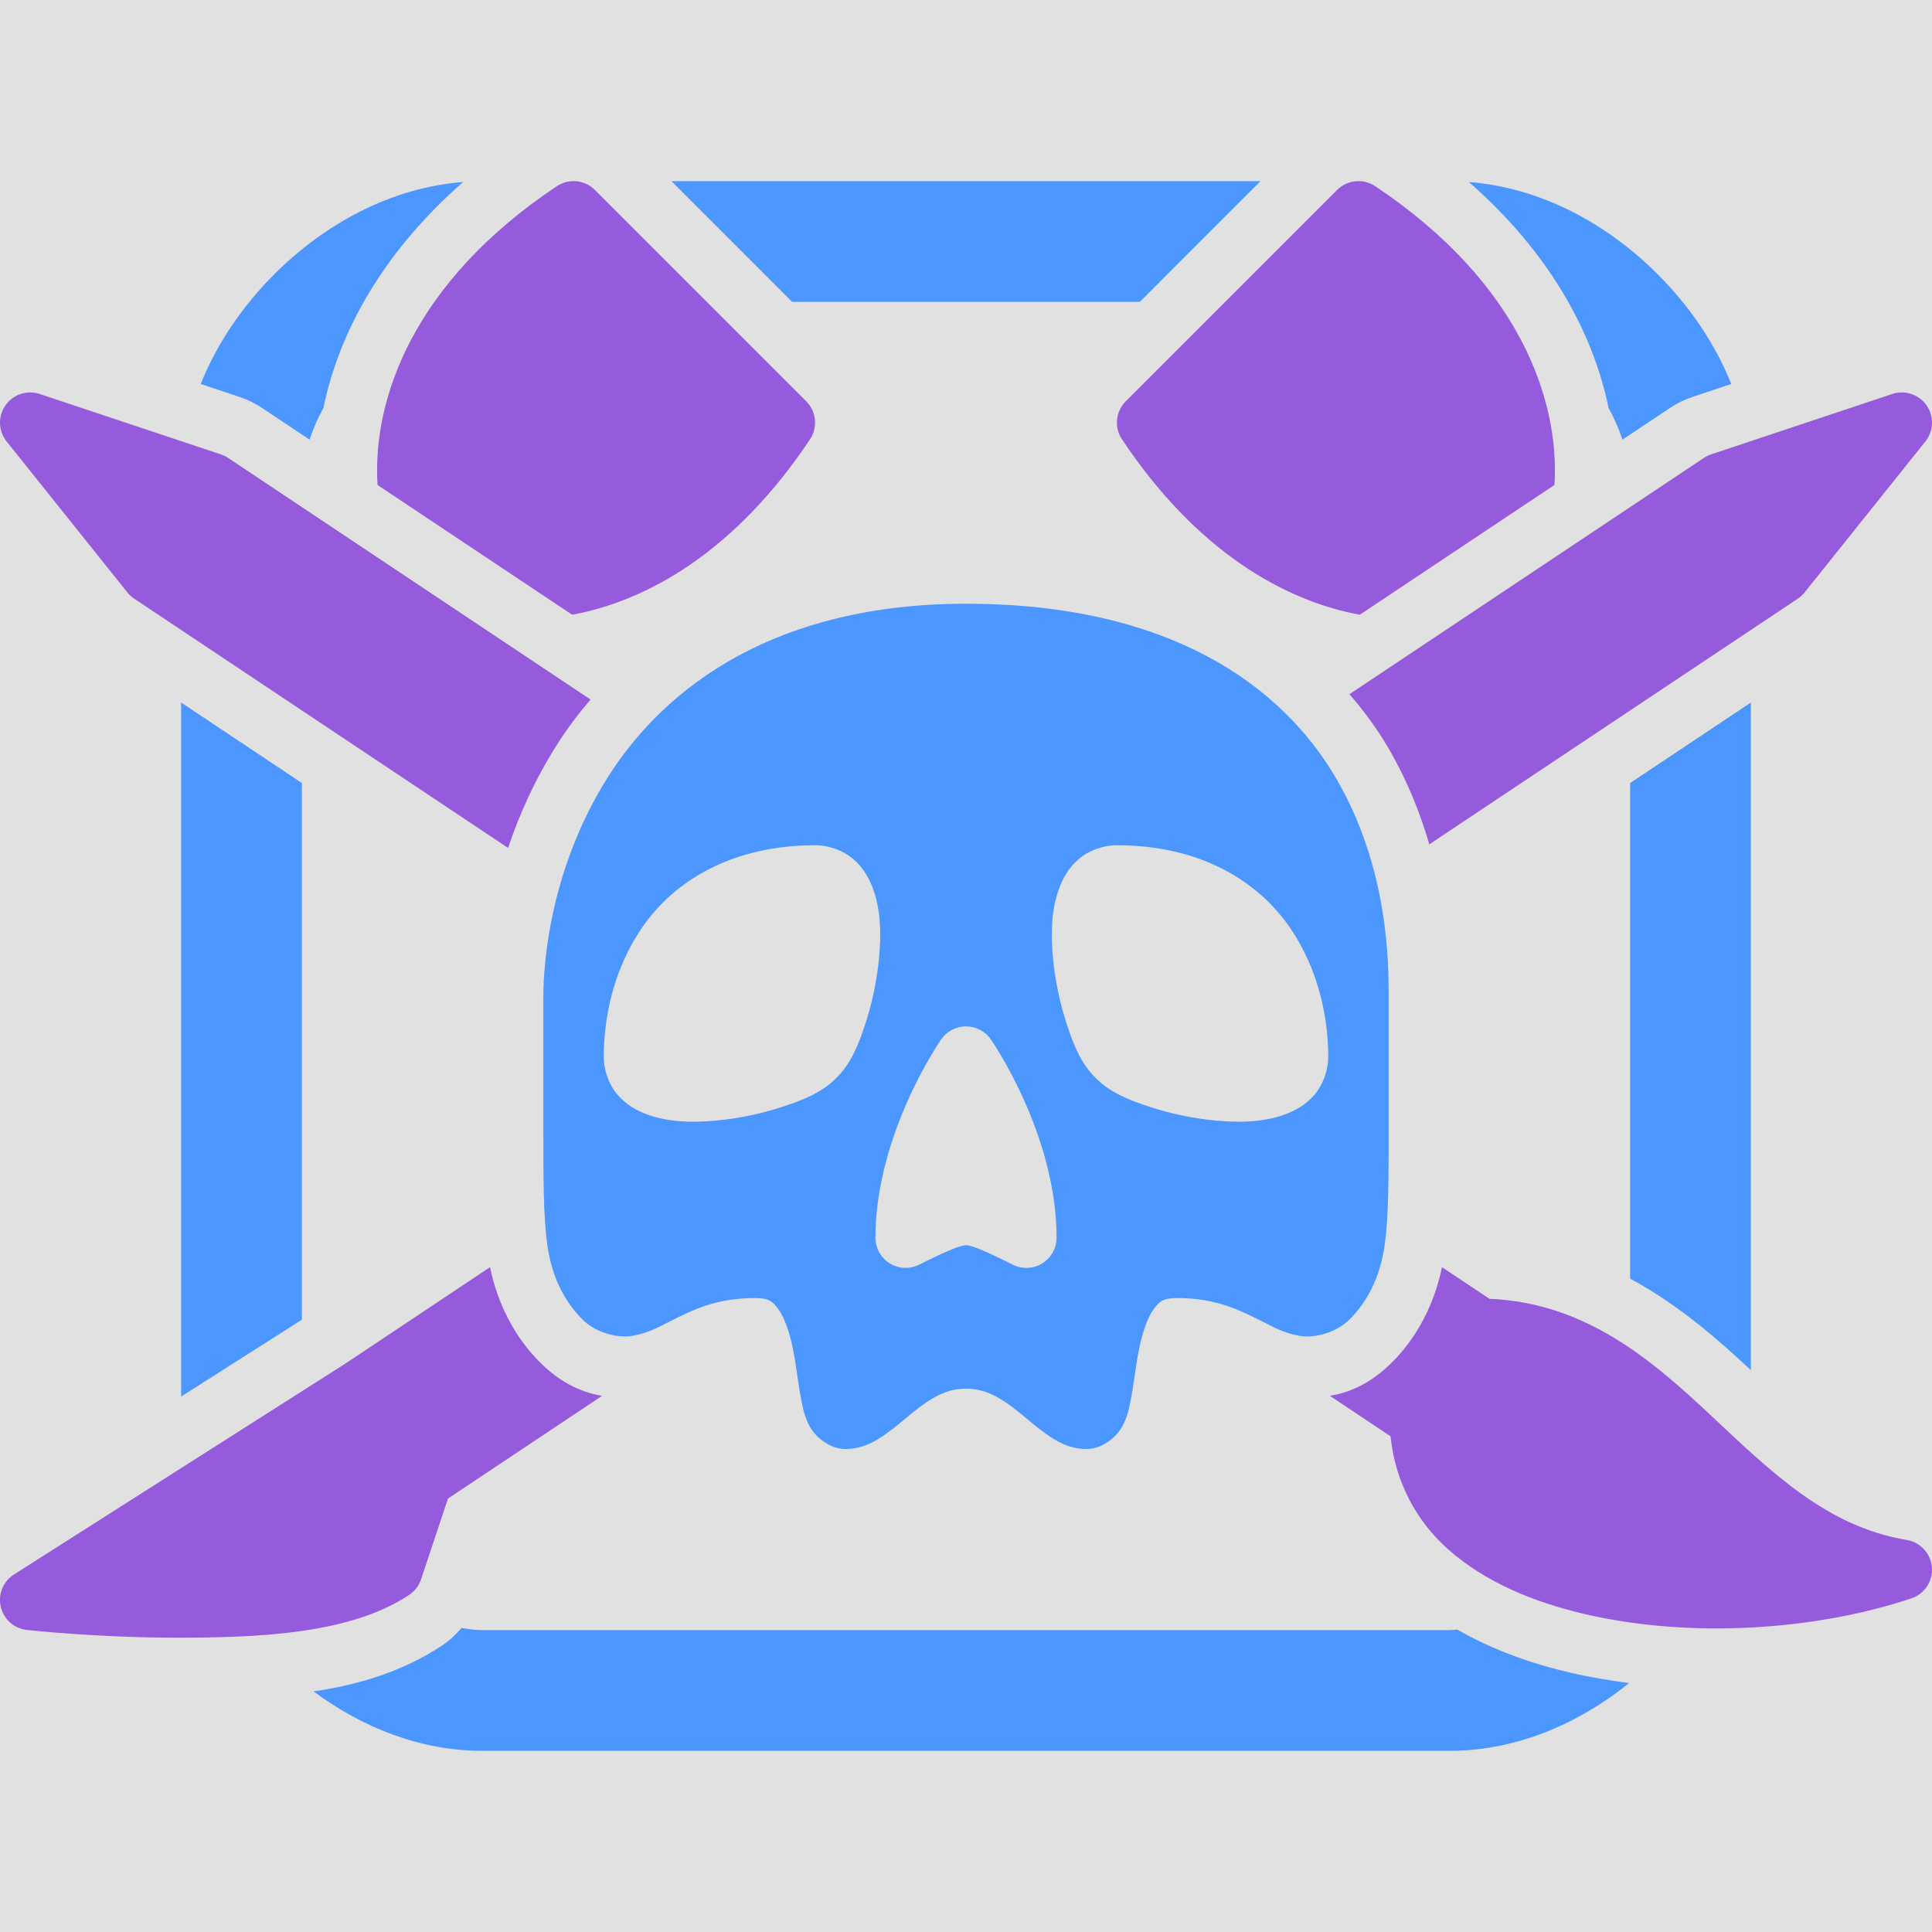
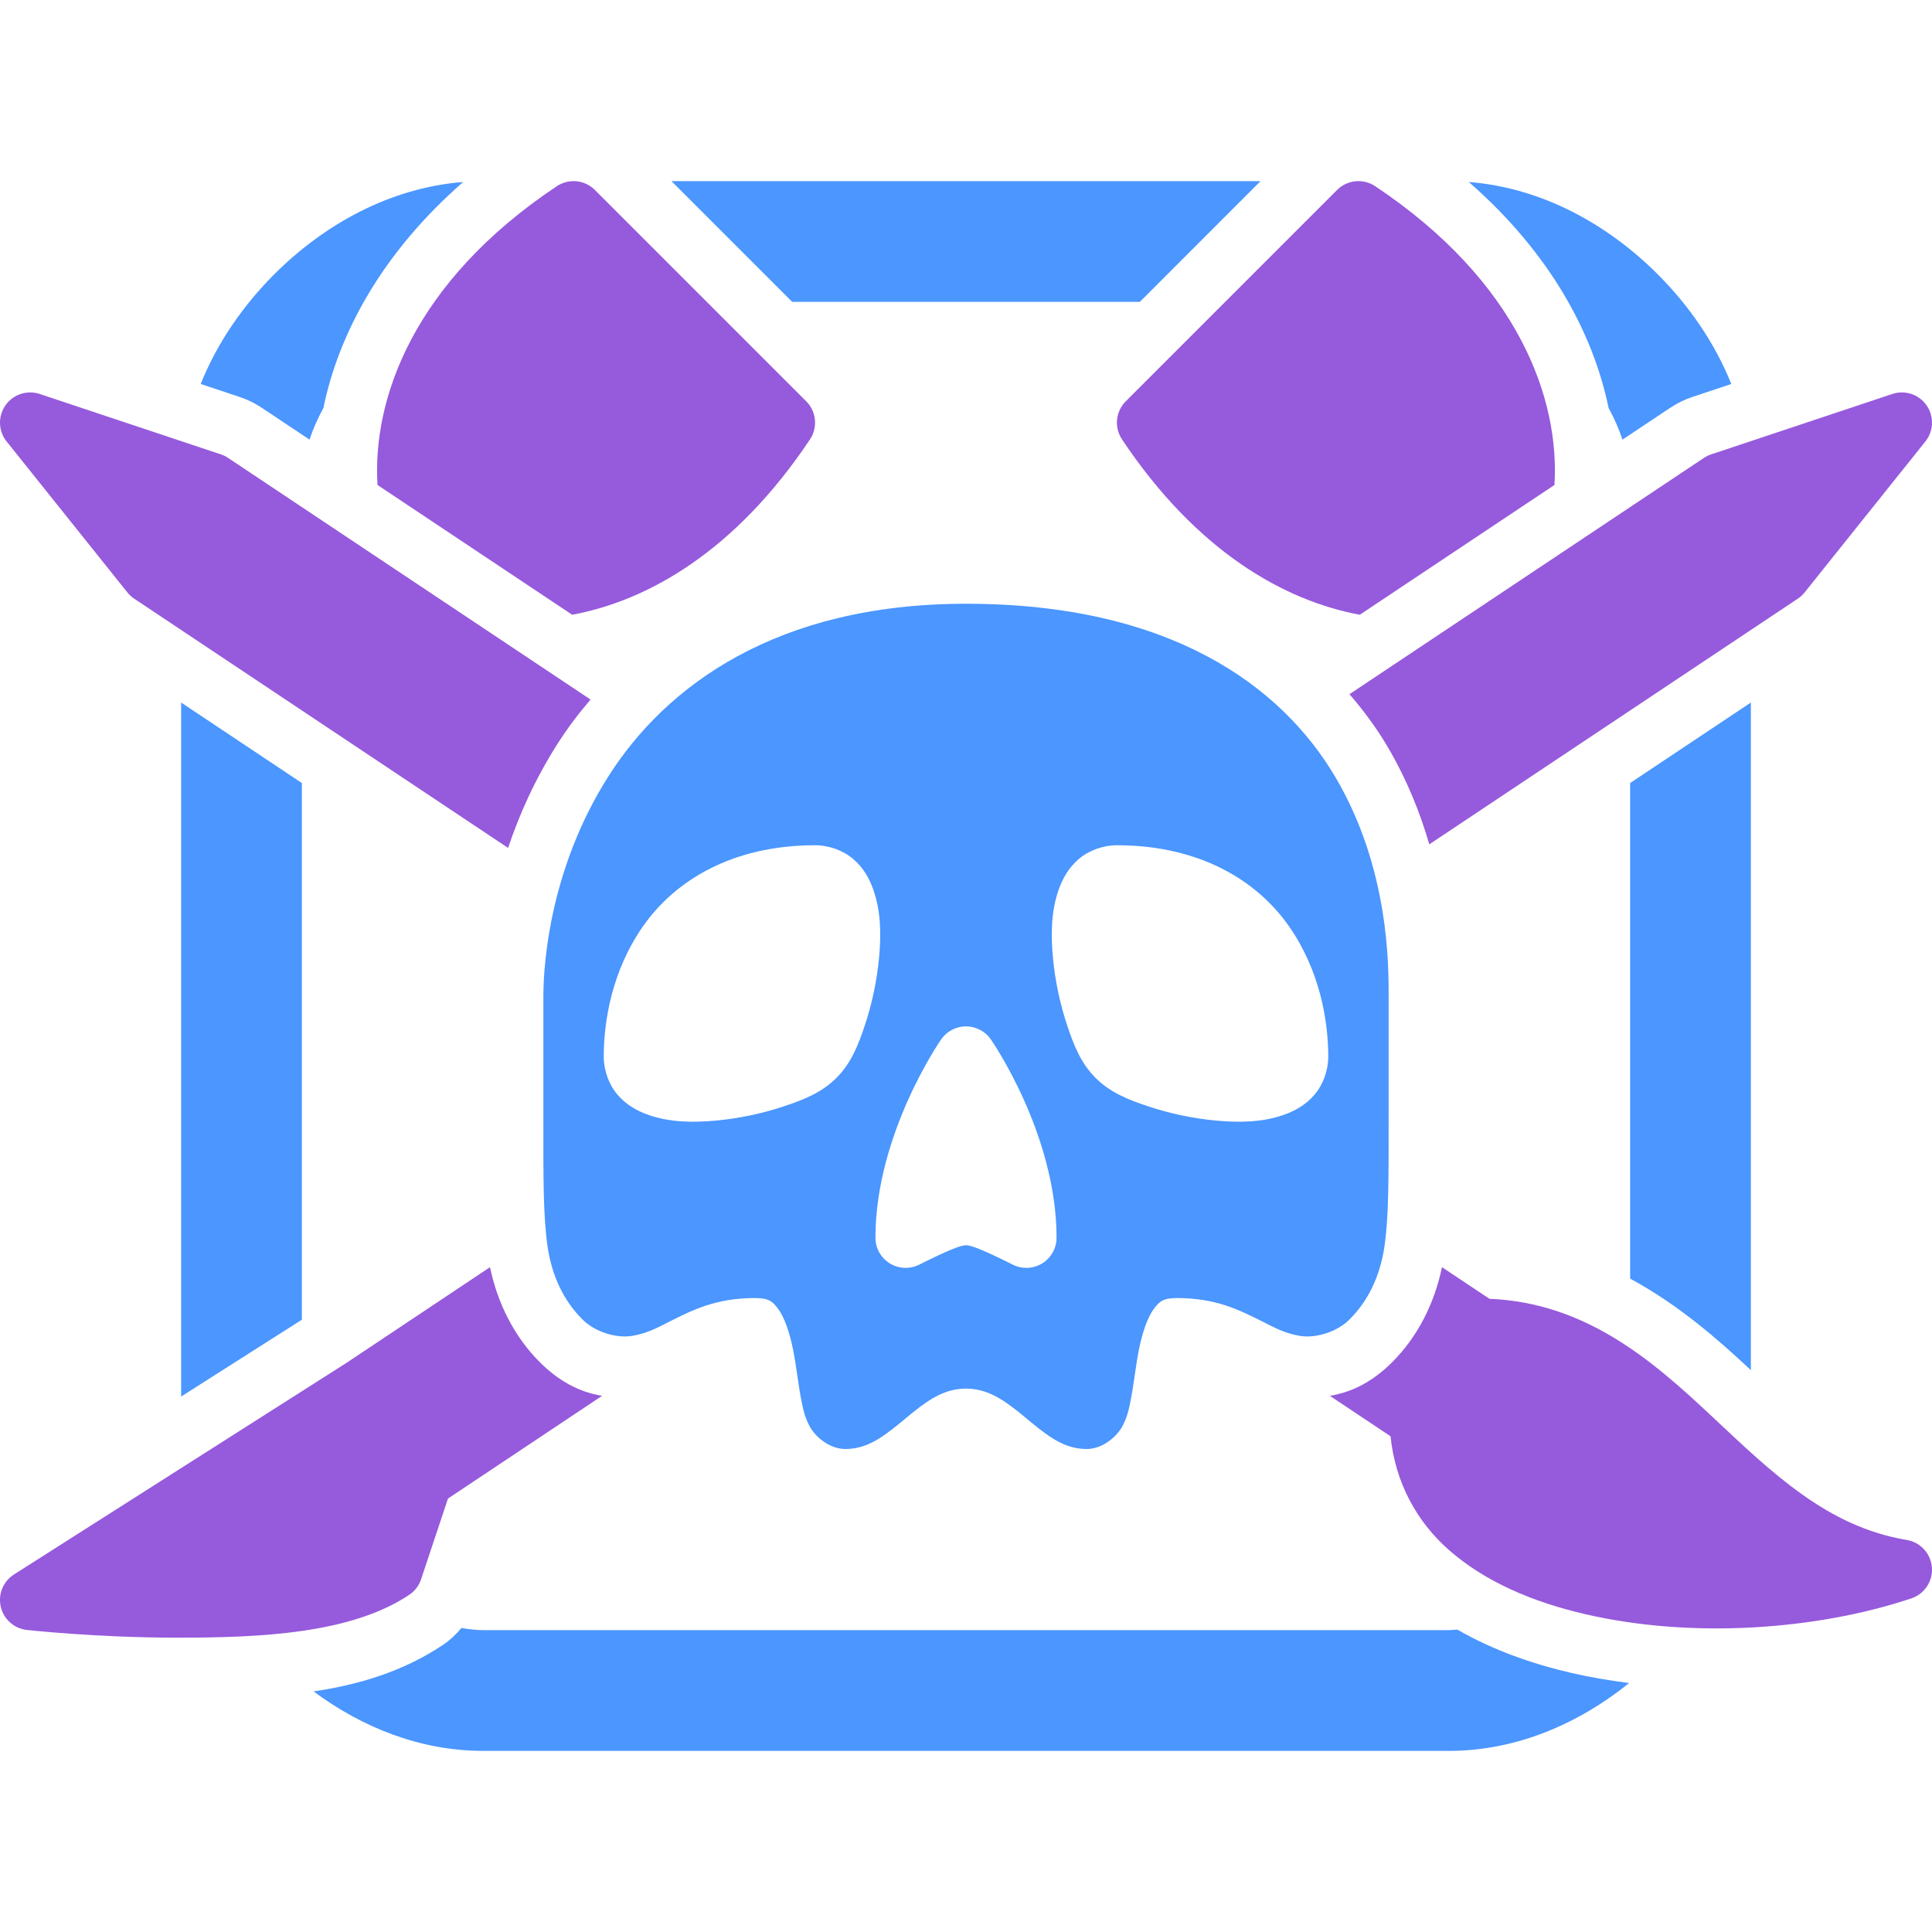
<svg xmlns="http://www.w3.org/2000/svg" width="256px" height="256px" viewBox="0 0 256 256" version="1.1" id="SVGRoot" xml:space="preserve">
  <defs id="defs1071" />
  <g id="layer1">
    <path style="fill:#4b96ff;fill-opacity:1;stroke:#4b96ff;stroke-width:8;stroke-linecap:round;stroke-linejoin:round;stroke-dasharray:none;stroke-opacity:1" d="m -128,-508 c -48,0 -52,40 -52,48 v 16 c 0,16 0,20 4,24 4,4 8,-4 20,-4 12,0 8,20 12,20 4,0 8,-8 16,-8 8,0 12,8 16,8 4,0 0,-20 12,-20 12,0 16,8 20,4 4,-4 4,-8 4,-24 v -16 c 0,-8 0,-48 -52,-48 z" id="path390-4-6-2" />
    <path style="fill:#965adc;fill-opacity:1;stroke:#e1e1e1;stroke-width:8;stroke-linecap:round;stroke-linejoin:round;stroke-dasharray:none;stroke-opacity:1" d="m -128,-452 c -12,0 -36,40 -16,60 4,4 28,4 32,0 20,-20 -4,-60 -16,-60 z" id="path4917" />
    <path style="fill:#4b96ff;fill-opacity:1;stroke:#e1e1e1;stroke-width:8;stroke-linecap:round;stroke-linejoin:round;stroke-dasharray:none;stroke-opacity:1" d="m -152,-432 c -8,0 -20,12 -24,24 -4,12 0,24 8,24 8,0 20,-12 24,-24 4,-12 0,-24 -8,-24 z" id="path4970" />
    <path style="fill:#4b96ff;fill-opacity:1;stroke:#e1e1e1;stroke-width:8;stroke-linecap:round;stroke-linejoin:round;stroke-dasharray:none;stroke-opacity:1" d="m -104,-432 c -8,0 -12,12 -8,24 4,12 16,24 24,24 8,0 12,-12 8,-24 -4,-12 -16,-24 -24,-24 z" id="path4970-3" />
    <path style="fill:none;stroke:#e1e1e1;stroke-width:8;stroke-linecap:round;stroke-linejoin:round;stroke-dasharray:none;stroke-opacity:1" d="m -128,-436 -4,8 h 8 z" id="path5737" />
-     <path style="fill:#e1e1e1;fill-opacity:1;stroke:none;stroke-width:0;stroke-linecap:butt;stroke-linejoin:miter;stroke-dasharray:none;stroke-opacity:1" d="M 0,0 V 288 H 256 V 0 Z" id="path8108-9-4-4-2" />
    <text xml:space="preserve" style="font-style:normal;font-weight:normal;font-size:31.731px;line-height:1.25;font-family:sans-serif;fill:#965adc;fill-opacity:1;stroke:none;stroke-width:0.881" x="127.706" y="283.551" id="text311-3-9">
      <tspan id="tspan309-6-0" x="127.706" y="283.551" style="font-style:normal;font-variant:normal;font-weight:bold;font-stretch:normal;font-size:31.731px;font-family:'DejaVu Sans';-inkscape-font-specification:'DejaVu Sans Bold';text-align:center;text-anchor:middle;fill:#965adc;fill-opacity:1;stroke-width:0.881">NECROMINIS</tspan>
    </text>
    <path style="fill:#e1e1e1;fill-opacity:1;stroke:none;stroke-width:0;stroke-linecap:butt;stroke-linejoin:miter;stroke-dasharray:none;stroke-opacity:1" d="M -320,-320 V -64 H -64 V -320 Z" id="path8108-9" />
    <path style="fill:none;stroke:#4b96ff;stroke-width:16;stroke-linecap:round;stroke-linejoin:round;stroke-dasharray:none;stroke-opacity:1" d="m -256,-288 c -16,0 -32,16 -32,32 v 128 c 0,16 16,32 32,32 h 128 c 16,0 32,-16 32,-32 v -128 c 0,-16 -16,-32 -32,-32 z" id="path7488-2" />
    <path style="fill:#965adc;fill-opacity:1;stroke:#965adc;stroke-width:8;stroke-linecap:round;stroke-linejoin:round;stroke-dasharray:none;stroke-opacity:1" d="m -180,-180 -8,-12 -84,56 -44,28 c 0,0 36,4 48,-4 l 4,-12 z" id="path2018-6-7-2-9-7" />
    <path style="fill:#965adc;fill-opacity:1;stroke:#965adc;stroke-width:8;stroke-linecap:round;stroke-linejoin:round;stroke-dasharray:none;stroke-opacity:1" d="m -172,-176 -8,12 -120,-80 -16,-20 24,8 z" id="path2018-6-7-2-1-6" />
    <path style="fill:#965adc;fill-opacity:1;stroke:#965adc;stroke-width:8;stroke-linecap:round;stroke-linejoin:round;stroke-dasharray:none;stroke-opacity:1" d="m -204,-180 8,-12 72,48 c 24,0 32,28 56,32 -24,8 -64,4 -64,-20 z" id="path2018-6-7-2-9-2-2" />
    <path style="fill:#965adc;fill-opacity:1;stroke:#965adc;stroke-width:8;stroke-linecap:round;stroke-linejoin:round;stroke-dasharray:none;stroke-opacity:1" d="m -120,-248 -4,4 c -8,4 -28,4 -44,-20 l 28,-28 c 24,16 24,36 20,44 z" id="path2018-6-7-7-6-3" />
    <path style="fill:#965adc;fill-opacity:1;stroke:#965adc;stroke-width:8;stroke-linecap:round;stroke-linejoin:round;stroke-dasharray:none;stroke-opacity:1" d="m -264,-248 4,4 c 8,4 28,4 44,-20 l -28,-28 c -24,16 -24,36 -20,44 z" id="path2018-6-7-7-6-3-1" />
    <path style="fill:#965adc;fill-opacity:1;stroke:#965adc;stroke-width:8;stroke-linecap:round;stroke-linejoin:round;stroke-dasharray:none;stroke-opacity:1" d="m -212,-176 8,12 120,-80 16,-20 -24,8 z" id="path2018-6-7-2-1-3-9" />
    <path style="fill:#4b96ff;fill-opacity:1;stroke:#4b96ff;stroke-width:8;stroke-linecap:round;stroke-linejoin:round;stroke-dasharray:none;stroke-opacity:1" d="m 512,-508 c -48,0 -52,40 -52,40 0,0 16,-16 32,-16 0,0 12,0 12,16 0,16 -8,24 -16,24 -12,0 -28,4 -28,8 0,4 0,12 4,16 4,4 8,-4 20,-4 12,0 8,20 12,20 4,0 8,-8 16,-8 8,0 12,8 16,8 4,0 0,-20 12,-20 12,0 16,8 20,4 4,-4 4,-12 4,-16 0,-4 -16,-12 -28,-12 -8,0 -16,-4 -16,-20 0,-16 12,-16 12,-16 20,0 32,16 32,16 0,0 0,-40 -52,-40 z" id="path390-4-56" />
    <path style="fill:#e1e1e1;fill-opacity:1;stroke:#e1e1e1;stroke-width:8;stroke-linecap:round;stroke-linejoin:round;stroke-dasharray:none;stroke-opacity:1" d="m 512,-452 c 0,0 -8,12 -8,24 8,-4 8,-4 16,0 0,-12 -8,-24 -8,-24 z" id="path1111-5-2" />
    <path style="fill:#4b96ff;fill-opacity:1;stroke:#4b96ff;stroke-width:8;stroke-linecap:round;stroke-linejoin:round;stroke-dasharray:none;stroke-opacity:1" d="m 384,-508 c -48,0 -52,40 -52,40 8,-8 16,-16 32,-16 0,0 12,0 12,16 0,16 -8,24 -16,24 -12,0 -28,-8 -28,8 0,4 0,12 4,16 4,4 8,-4 20,-4 12,0 8,20 12,20 4,0 8,-8 16,-8 8,0 12,8 16,8 4,0 0,-20 12,-20 12,0 16,8 20,4 4,-4 4,-12 4,-16 0,-16 -16,-12 -28,-12 -8,0 -16,-4 -16,-20 0,-16 12,-16 12,-16 16,0 24,8 32,16 0,0 0,-40 -52,-40 z" id="path390-4-5-9" />
    <path style="fill:#e1e1e1;fill-opacity:1;stroke:#e1e1e1;stroke-width:8;stroke-linecap:round;stroke-linejoin:round;stroke-dasharray:none;stroke-opacity:1" d="m 384,-452 c 0,0 -8,12 -8,24 8,-4 8,-4 16,0 0,-12 -8,-24 -8,-24 z" id="path1111-5-3-1" />
    <path style="fill:#4b96ff;fill-opacity:1;stroke:#4b96ff;stroke-width:8;stroke-linecap:round;stroke-linejoin:round;stroke-dasharray:none;stroke-opacity:1" d="m 128,-508 c -48,0 -52,40 -52,48 v 16 c 0,16 0,20 4,24 4,4 8,-4 20,-4 12,0 8,20 12,20 4,0 8,-8 16,-8 8,0 12,8 16,8 4,0 0,-20 12,-20 12,0 16,8 20,4 4,-4 4,-8 4,-24 v -16 c 0,-8 0,-48 -52,-48 z" id="path390-4-6" />
    <path style="fill:#e1e1e1;fill-opacity:1;stroke:#e1e1e1;stroke-width:8;stroke-linecap:round;stroke-linejoin:round;stroke-dasharray:none;stroke-opacity:1" d="m 128,-452 c 0,0 -8,12 -8,24 8,-4 8,-4 16,0 0,-12 -8,-24 -8,-24 z" id="path1111-5-7" />
    <path style="fill:#e1e1e1;fill-opacity:1;stroke:#e1e1e1;stroke-width:8;stroke-linecap:round;stroke-linejoin:round;stroke-dasharray:none;stroke-opacity:1" d="m 108,-476 c 8,0 4,20 0,24 -4,4 -24,8 -24,0 0,-8 4,-24 24,-24 z" id="path471" />
    <path style="fill:#e1e1e1;fill-opacity:1;stroke:#e1e1e1;stroke-width:8;stroke-linecap:round;stroke-linejoin:round;stroke-dasharray:none;stroke-opacity:1" d="m 148,-476 c -8,0 -4,20 0,24 4,4 24,8 24,0 0,-8 -4,-24 -24,-24 z" id="path471-3" />
    <path style="fill:#4b96ff;fill-opacity:1;stroke:#4b96ff;stroke-width:8;stroke-linecap:round;stroke-linejoin:round;stroke-dasharray:none;stroke-opacity:1" d="m -192,-236 c -48,0 -52,40 -52,48 v 16 c 0,16 0,20 4,24 4,4 8,-4 20,-4 12,0 8,20 12,20 4,0 8,-8 16,-8 8,0 12,8 16,8 4,0 0,-20 12,-20 12,0 16,8 20,4 4,-4 4,-8 4,-24 v -16 c 0,-8 0,-48 -52,-48 z" id="path390-4-6-9" />
    <path style="fill:#e1e1e1;fill-opacity:1;stroke:#e1e1e1;stroke-width:8;stroke-linecap:round;stroke-linejoin:round;stroke-dasharray:none;stroke-opacity:1" d="m -192,-180 c 0,0 -8,12 -8,24 8,-4 8,-4 16,0 0,-12 -8,-24 -8,-24 z" id="path1111-5-7-2" />
    <path style="fill:#e1e1e1;fill-opacity:1;stroke:#e1e1e1;stroke-width:8;stroke-linecap:round;stroke-linejoin:round;stroke-dasharray:none;stroke-opacity:1" d="m -212,-204 c 8,0 4,20 0,24 -4,4 -24,8 -24,0 0,-8 4,-24 24,-24 z" id="path471-2" />
    <path style="fill:#e1e1e1;fill-opacity:1;stroke:#e1e1e1;stroke-width:8;stroke-linecap:round;stroke-linejoin:round;stroke-dasharray:none;stroke-opacity:1" d="m -172,-204 c -8,0 -4,20 0,24 4,4 24,8 24,0 0,-8 -4,-24 -24,-24 z" id="path471-3-8" />
    <path style="fill:#4b96ff;fill-opacity:1;stroke:#4b96ff;stroke-width:8;stroke-linecap:round;stroke-linejoin:round;stroke-dasharray:none;stroke-opacity:1" d="m 0,-508 c -52,0 -56,44 -56,52 v 16 c 0,16 0,24 4,28 4,4 8,-4 20,-4 12,0 12,20 16,20 4,0 8,-8 16,-8 8,0 12,8 16,8 4,0 4,-20 16,-20 12,0 16,8 20,4 4,-4 4,-12 4,-28 v -16 c 0,-8 -4,-52 -56,-52 z" id="path390-4-6-1" />
    <path style="fill:#e1e1e1;fill-opacity:1;stroke:#e1e1e1;stroke-width:8;stroke-linecap:round;stroke-linejoin:round;stroke-dasharray:none;stroke-opacity:1" d="m 0,-447.692 c 0,0 -8,15.692 -8,27.692 8,-4 8,-4 16,0 0,-12 -8,-27.692 -8,-27.692 z" id="path1111-5-7-8" />
    <path style="fill:#e1e1e1;fill-opacity:1;stroke:#e1e1e1;stroke-width:8;stroke-linecap:round;stroke-linejoin:round;stroke-dasharray:none;stroke-opacity:1" d="m -20,-476 c 8,0 4,24 0,28 -4,4 -28,8 -28,0 0,-8 4,-28 28,-28 z" id="path471-79" />
    <path style="fill:#e1e1e1;fill-opacity:1;stroke:#e1e1e1;stroke-width:8;stroke-linecap:round;stroke-linejoin:round;stroke-dasharray:none;stroke-opacity:1" d="m 20,-476 c -8,0 -4,24 0,28 4,4 28,8 28,0 0,-8 -4,-28 -28,-28 z" id="path471-3-2" />
    <path style="fill:#e1e1e1;fill-opacity:1;stroke:none;stroke-width:0;stroke-linecap:butt;stroke-linejoin:miter;stroke-dasharray:none;stroke-opacity:1" d="M 0,-320 V -64 H 256 V -320 Z" id="path8108-9-3" />
    <path id="path7488-2-5" style="color:#000000;fill:#4b96ff;stroke-linecap:round;stroke-linejoin:round;-inkscape-stroke:none" d="M 64 -296 C 53.333 -296 43.601 -290.913 36.344 -283.656 C 29.087 -276.399 24 -266.667 24 -256 L 24 -128 C 24 -117.333 29.087 -107.601 36.344 -100.344 C 43.601 -93.087 53.333 -88 64 -88 L 192 -88 C 202.667 -88 212.399 -93.087 219.656 -100.344 C 226.913 -107.601 232 -117.333 232 -128 L 232 -256 C 232 -266.667 226.913 -276.399 219.656 -283.656 C 212.399 -290.913 202.667 -296 192 -296 L 64 -296 z M 64 -280 L 192 -280 C 197.333 -280 203.601 -277.087 208.344 -272.344 C 213.087 -267.601 216 -261.333 216 -256 L 216 -128 C 216 -122.667 213.087 -116.399 208.344 -111.656 C 203.601 -106.913 197.333 -104 192 -104 L 64 -104 C 58.667 -104 52.399 -106.913 47.656 -111.656 C 42.913 -116.399 40 -122.667 40 -128 L 40 -256 C 40 -261.333 42.913 -267.601 47.656 -272.344 C 52.399 -277.087 58.667 -280 64 -280 z " />
    <path id="path567" style="color:#000000;fill:#965adc;stroke-width:8;stroke-linecap:round;stroke-linejoin:round;-inkscape-stroke:none" d="M 131.225 -195.924 A 4 4 0 0 0 129.781 -195.328 L 45.816 -139.352 L 1.852 -111.375 A 4 4 0 0 0 3.559 -104.023 C 3.559 -104.023 12.746 -103 23.5 -103 C 34.254 -103 46.427 -103.477 54.219 -108.672 A 4 4 0 0 0 55.795 -110.734 L 59.361 -121.434 L 142.219 -176.672 A 4 4 0 0 0 143.328 -182.219 L 135.328 -194.219 A 4 4 0 0 0 132.785 -195.922 A 4 4 0 0 0 131.225 -195.924 z " />
    <path id="path549" style="color:#000000;fill:#965adc;stroke-width:8;stroke-linecap:round;stroke-linejoin:round;-inkscape-stroke:none" d="M 3.238 -267.926 A 4 4 0 0 0 0.877 -261.502 L 16.877 -241.502 A 4 4 0 0 0 17.781 -240.672 L 137.781 -160.672 A 4 4 0 0 0 143.328 -161.781 L 151.328 -173.781 A 4 4 0 0 0 150.219 -179.328 L 30.219 -259.328 A 4 4 0 0 0 29.266 -259.795 L 5.266 -267.795 A 4 4 0 0 0 3.238 -267.926 z " />
    <path id="path576" style="color:#000000;fill:#965adc;stroke-width:8;stroke-linecap:round;stroke-linejoin:round;-inkscape-stroke:none" d="M 124.775 -195.924 A 4 4 0 0 0 123.215 -195.922 A 4 4 0 0 0 120.672 -194.219 L 112.672 -182.219 A 4 4 0 0 0 113.781 -176.672 L 184.256 -129.688 C 184.872 -123.604 187.705 -118.38 191.984 -114.619 C 196.809 -110.379 203.154 -107.704 210.1 -106.102 C 223.99 -102.896 240.443 -103.931 253.266 -108.205 A 4 4 0 0 0 252.658 -115.945 C 242.08 -117.708 234.801 -124.857 226.736 -132.418 C 218.953 -139.715 210.149 -147.371 197.361 -147.9 L 126.219 -195.328 A 4 4 0 0 0 124.775 -195.924 z " />
    <path id="path540" style="color:#000000;fill:#965adc;stroke-width:8;stroke-linecap:round;stroke-linejoin:round;-inkscape-stroke:none" d="M 179.605 -295.98 A 4 4 0 0 0 177.172 -294.828 L 149.172 -266.828 A 4 4 0 0 0 148.672 -261.781 C 165.525 -236.501 187.404 -235.229 197.789 -240.422 A 4 4 0 0 0 198.828 -241.172 L 202.828 -245.172 A 4 4 0 0 0 203.578 -246.211 C 208.771 -256.596 207.499 -278.475 182.219 -295.328 A 4 4 0 0 0 179.605 -295.98 z " />
    <path id="path531" style="color:#000000;fill:#965adc;stroke-width:8;stroke-linecap:round;stroke-linejoin:round;-inkscape-stroke:none" d="M 76.395 -295.98 A 4 4 0 0 0 73.781 -295.328 C 48.501 -278.475 47.229 -256.596 52.422 -246.211 A 4 4 0 0 0 53.172 -245.172 L 57.172 -241.172 A 4 4 0 0 0 58.211 -240.422 C 68.596 -235.229 90.475 -236.501 107.328 -261.781 A 4 4 0 0 0 106.828 -266.828 L 78.828 -294.828 A 4 4 0 0 0 76.395 -295.98 z " />
    <path id="path558" style="color:#000000;fill:#965adc;stroke-width:8;stroke-linecap:round;stroke-linejoin:round;-inkscape-stroke:none" d="M 252.18 -267.996 A 4 4 0 0 0 250.734 -267.795 L 226.734 -259.795 A 4 4 0 0 0 225.781 -259.328 L 105.781 -179.328 A 4 4 0 0 0 104.672 -173.781 L 112.672 -161.781 A 4 4 0 0 0 118.219 -160.672 L 238.219 -240.672 A 4 4 0 0 0 239.123 -241.502 L 255.123 -261.502 A 4 4 0 0 0 252.18 -267.996 z " />
    <path id="path585" style="color:#000000;fill:#4b96ff;stroke-width:8;stroke-linecap:round;stroke-linejoin:round;-inkscape-stroke:none" d="M 128 -240 C 102.889 -240 88.24 -229.114 80.625 -217.148 C 73.01 -205.182 72 -192.667 72 -188 L 72 -172 C 72 -164 71.966 -158.962 72.541 -154.934 C 73.116 -150.906 74.7 -147.643 77.172 -145.172 C 78.879 -143.465 81.71 -142.647 83.783 -142.992 C 85.856 -143.338 87.289 -144.172 88.789 -144.922 C 91.789 -146.422 94.889 -148 100 -148 C 101.889 -148 102.366 -147.577 103.148 -146.51 C 103.931 -145.443 104.628 -143.463 105.078 -141.215 C 105.528 -138.966 105.761 -136.55 106.203 -134.34 C 106.424 -133.235 106.647 -132.178 107.312 -130.951 C 107.978 -129.725 109.833 -128 112 -128 C 114.333 -128 116.025 -129.034 117.369 -129.982 C 118.713 -130.931 119.85 -131.958 120.998 -132.877 C 123.295 -134.714 125.333 -136 128 -136 C 130.667 -136 132.705 -134.714 135.002 -132.877 C 136.15 -131.958 137.287 -130.931 138.631 -129.982 C 139.975 -129.034 141.667 -128 144 -128 C 146.167 -128 148.022 -129.725 148.688 -130.951 C 149.353 -132.178 149.576 -133.235 149.797 -134.34 C 150.239 -136.55 150.472 -138.966 150.922 -141.215 C 151.372 -143.463 152.069 -145.443 152.852 -146.51 C 153.634 -147.577 154.111 -148 156 -148 C 161.111 -148 164.211 -146.422 167.211 -144.922 C 168.711 -144.172 170.144 -143.338 172.217 -142.992 C 174.29 -142.647 177.121 -143.465 178.828 -145.172 C 181.3 -147.643 182.884 -150.906 183.459 -154.934 C 184.034 -158.962 184 -164 184 -172 L 184 -188 C 184 -192 184.091 -204.938 176.943 -217.035 C 169.795 -229.132 155.026 -240 128 -240 z " />
    <path id="path606" style="color:#000000;fill:#e1e1e1;stroke-width:8;stroke-linecap:round;stroke-linejoin:round;-inkscape-stroke:none" d="M 108 -208 C 96.933 -208 89.38 -203.231 85.223 -197.293 C 81.066 -191.355 80 -184.667 80 -180 C 80 -178.167 80.683 -176.278 81.828 -174.939 C 82.973 -173.601 84.416 -172.802 85.85 -172.293 C 88.716 -171.276 91.763 -171.234 94.861 -171.516 C 97.96 -171.797 101.079 -172.476 103.828 -173.393 C 106.577 -174.309 108.885 -175.229 110.828 -177.172 C 112.771 -179.115 113.691 -181.423 114.607 -184.172 C 115.524 -186.921 116.203 -190.04 116.484 -193.139 C 116.766 -196.237 116.724 -199.284 115.707 -202.15 C 115.198 -203.584 114.399 -205.027 113.061 -206.172 C 111.722 -207.317 109.833 -208 108 -208 z M 148 -208 C 146.167 -208 144.278 -207.317 142.939 -206.172 C 141.601 -205.027 140.802 -203.584 140.293 -202.15 C 139.276 -199.284 139.234 -196.237 139.516 -193.139 C 139.797 -190.04 140.476 -186.921 141.393 -184.172 C 142.309 -181.423 143.229 -179.115 145.172 -177.172 C 147.115 -175.229 149.423 -174.309 152.172 -173.393 C 154.921 -172.476 158.04 -171.797 161.139 -171.516 C 164.237 -171.234 167.284 -171.276 170.15 -172.293 C 171.584 -172.802 173.027 -173.601 174.172 -174.939 C 175.317 -176.278 176 -178.167 176 -180 C 176 -184.667 174.934 -191.355 170.777 -197.293 C 166.621 -203.231 159.067 -208 148 -208 z M 128 -184 A 4 4 0 0 0 124.672 -182.219 C 124.672 -182.219 116 -169.778 116 -156 A 4 4 0 0 0 121.789 -152.422 C 125.789 -154.422 127.333 -155 128 -155 C 128.667 -155 130.211 -154.422 134.211 -152.422 A 4 4 0 0 0 140 -156 C 140 -169.778 131.328 -182.219 131.328 -182.219 A 4 4 0 0 0 128 -184 z " />
    <path style="fill:#e1e1e1;fill-opacity:1;stroke:none;stroke-width:0;stroke-linecap:butt;stroke-linejoin:miter;stroke-dasharray:none;stroke-opacity:1" d="M 288,-320 V -64 H 544 V -320 Z" id="path8108-9-3-6" />
    <path id="path7488-2-5-2" style="color:#000000;fill:#4b96ff;stroke-linecap:round;stroke-linejoin:round;-inkscape-stroke:none" d="M 376.971 -296 L 392.969 -280 L 439.031 -280 L 455.029 -296 L 376.971 -296 z M 349.375 -295.885 C 339.743 -295.131 331 -290.313 324.344 -283.656 C 320.208 -279.52 316.78 -274.578 314.594 -269.119 L 319.795 -267.385 A 8.001 8.001 0 0 1 319.801 -267.383 C 320.81 -267.046 321.771 -266.575 322.656 -265.984 L 322.66 -265.982 L 329.016 -261.746 C 329.481 -263.154 330.099 -264.567 330.855 -265.947 C 332.883 -275.809 338.602 -286.477 349.375 -295.885 z M 482.625 -295.885 C 493.398 -286.477 499.117 -275.809 501.145 -265.947 C 501.901 -264.567 502.519 -263.154 502.984 -261.746 L 509.34 -265.982 C 510.226 -266.574 511.188 -267.045 512.199 -267.383 A 8.001 8.001 0 0 1 512.205 -267.385 L 517.406 -269.119 C 515.22 -274.578 511.792 -279.52 507.656 -283.656 C 501 -290.313 492.257 -295.131 482.625 -295.885 z M 312 -226.912 L 312 -134.951 L 328 -145.133 L 328 -216.246 L 312 -226.912 z M 520 -226.912 L 504 -216.246 L 504 -150.576 C 510.41 -147.115 515.648 -142.518 520 -138.445 L 520 -226.912 z M 349.148 -104.287 C 348.424 -103.428 347.604 -102.647 346.656 -102.016 C 341.374 -98.494 335.48 -96.753 329.551 -95.879 C 335.991 -91.098 343.705 -88 352 -88 L 480 -88 C 488.916 -88 497.157 -91.582 503.867 -96.986 C 501.314 -97.325 498.779 -97.735 496.301 -98.307 C 491.015 -99.527 485.83 -101.349 481.105 -104.072 C 480.736 -104.046 480.361 -104 480 -104 L 352 -104 C 351.075 -104 350.117 -104.118 349.148 -104.287 z " />
    <path id="path567-6" style="color:#000000;fill:#965adc;stroke-width:8;stroke-linecap:round;stroke-linejoin:round;-inkscape-stroke:none" d="M 352.93 -152.094 L 333.816 -139.352 L 289.852 -111.375 A 4 4 0 0 0 291.559 -104.023 C 291.559 -104.023 300.746 -103 311.5 -103 C 322.254 -103 334.427 -103.477 342.219 -108.672 A 4 4 0 0 0 343.795 -110.734 L 347.361 -121.434 L 367.781 -135.047 C 364.765 -135.538 362.043 -136.988 359.516 -139.516 C 356.159 -142.873 353.924 -147.288 352.93 -152.094 z " />
    <path id="path549-1" style="color:#000000;fill:#965adc;stroke-width:8;stroke-linecap:round;stroke-linejoin:round;-inkscape-stroke:none" d="M 291.238 -267.926 A 4 4 0 0 0 288.877 -261.502 L 304.877 -241.502 A 4 4 0 0 0 305.781 -240.672 L 355.324 -207.645 C 356.792 -212.034 358.877 -216.733 361.875 -221.443 C 363.147 -223.442 364.619 -225.401 366.252 -227.307 L 318.219 -259.328 A 4 4 0 0 0 317.266 -259.795 L 293.266 -267.795 A 4 4 0 0 0 291.238 -267.926 z " />
    <path id="path576-8" style="color:#000000;fill:#965adc;stroke-width:8;stroke-linecap:round;stroke-linejoin:round;-inkscape-stroke:none" d="M 479.07 -152.094 C 478.076 -147.288 475.841 -142.873 472.484 -139.516 C 469.957 -136.988 467.234 -135.537 464.217 -135.047 L 472.256 -129.688 C 472.872 -123.604 475.705 -118.38 479.984 -114.619 C 484.809 -110.379 491.154 -107.704 498.1 -106.102 C 511.99 -102.896 528.444 -103.931 541.266 -108.205 A 4 4 0 0 0 540.658 -115.945 C 530.08 -117.708 522.801 -124.857 514.736 -132.418 C 506.953 -139.715 498.149 -147.371 485.361 -147.9 L 479.07 -152.094 z " />
    <path id="path540-7" style="color:#000000;fill:#965adc;stroke-width:8;stroke-linecap:round;stroke-linejoin:round;-inkscape-stroke:none" d="M 467.605 -295.98 A 4 4 0 0 0 465.172 -294.828 L 437.172 -266.828 A 4 4 0 0 0 436.672 -261.781 C 446.558 -246.952 458.171 -240.391 468.182 -238.543 L 493.975 -255.738 C 494.683 -267.077 489.268 -282.628 470.219 -295.328 A 4 4 0 0 0 467.605 -295.98 z " />
    <path id="path531-9" style="color:#000000;fill:#965adc;stroke-width:8;stroke-linecap:round;stroke-linejoin:round;-inkscape-stroke:none" d="M 364.395 -295.98 A 4 4 0 0 0 361.781 -295.328 C 342.732 -282.628 337.317 -267.077 338.025 -255.738 L 363.818 -238.543 C 373.829 -240.391 385.442 -246.952 395.328 -261.781 A 4 4 0 0 0 394.828 -266.828 L 366.828 -294.828 A 4 4 0 0 0 364.395 -295.98 z " />
    <path id="path558-2" style="color:#000000;fill:#965adc;stroke-width:8;stroke-linecap:round;stroke-linejoin:round;-inkscape-stroke:none" d="M 540.18 -267.996 A 4 4 0 0 0 538.734 -267.795 L 514.734 -259.795 A 4 4 0 0 0 513.781 -259.328 L 466.809 -228.014 C 468.737 -225.793 470.426 -223.481 471.83 -221.105 C 474.417 -216.727 476.18 -212.286 477.389 -208.119 L 526.219 -240.672 A 4 4 0 0 0 527.123 -241.502 L 543.123 -261.502 A 4 4 0 0 0 540.18 -267.996 z " />
    <path id="path585-0" style="color:#000000;fill:#4b96ff;stroke-width:8;stroke-linecap:round;stroke-linejoin:round;-inkscape-stroke:none" d="M 416 -240 C 390.889 -240 376.24 -229.114 368.625 -217.148 C 361.01 -205.182 360 -192.667 360 -188 L 360 -172 C 360 -164 359.966 -158.962 360.541 -154.934 C 361.116 -150.906 362.7 -147.643 365.172 -145.172 C 366.879 -143.465 369.71 -142.647 371.783 -142.992 C 373.856 -143.338 375.289 -144.172 376.789 -144.922 C 379.789 -146.422 382.889 -148 388 -148 C 389.889 -148 390.366 -147.577 391.148 -146.51 C 391.931 -145.443 392.628 -143.463 393.078 -141.215 C 393.528 -138.966 393.761 -136.55 394.203 -134.34 C 394.424 -133.235 394.647 -132.178 395.312 -130.951 C 395.978 -129.725 397.833 -128 400 -128 C 402.333 -128 404.025 -129.034 405.369 -129.982 C 406.713 -130.931 407.85 -131.958 408.998 -132.877 C 411.295 -134.714 413.333 -136 416 -136 C 418.667 -136 420.705 -134.714 423.002 -132.877 C 424.15 -131.958 425.287 -130.931 426.631 -129.982 C 427.975 -129.034 429.667 -128 432 -128 C 434.167 -128 436.022 -129.725 436.688 -130.951 C 437.353 -132.178 437.576 -133.235 437.797 -134.34 C 438.239 -136.55 438.472 -138.966 438.922 -141.215 C 439.372 -143.463 440.069 -145.443 440.852 -146.51 C 441.634 -147.577 442.111 -148 444 -148 C 449.111 -148 452.211 -146.422 455.211 -144.922 C 456.711 -144.172 458.144 -143.338 460.217 -142.992 C 462.29 -142.647 465.121 -143.465 466.828 -145.172 C 469.3 -147.643 470.884 -150.906 471.459 -154.934 C 472.034 -158.962 472 -164 472 -172 L 472 -188 C 472 -192 472.091 -204.938 464.943 -217.035 C 457.795 -229.132 443.026 -240 416 -240 z M 396 -208 C 397.833 -208 399.722 -207.317 401.061 -206.172 C 402.399 -205.027 403.198 -203.584 403.707 -202.15 C 404.724 -199.284 404.766 -196.237 404.484 -193.139 C 404.203 -190.04 403.524 -186.921 402.607 -184.172 C 401.691 -181.423 400.771 -179.115 398.828 -177.172 C 396.885 -175.229 394.577 -174.309 391.828 -173.393 C 389.079 -172.476 385.96 -171.797 382.861 -171.516 C 379.763 -171.234 376.716 -171.276 373.85 -172.293 C 372.416 -172.802 370.973 -173.601 369.828 -174.939 C 368.683 -176.278 368 -178.167 368 -180 C 368 -184.667 369.066 -191.355 373.223 -197.293 C 377.379 -203.231 384.933 -208 396 -208 z M 436 -208 C 447.067 -208 454.621 -203.231 458.777 -197.293 C 462.934 -191.355 464 -184.667 464 -180 C 464 -178.167 463.317 -176.278 462.172 -174.939 C 461.027 -173.601 459.584 -172.802 458.15 -172.293 C 455.284 -171.276 452.237 -171.234 449.139 -171.516 C 446.04 -171.797 442.921 -172.476 440.172 -173.393 C 437.423 -174.309 435.115 -175.229 433.172 -177.172 C 431.229 -179.115 430.309 -181.423 429.393 -184.172 C 428.476 -186.921 427.797 -190.04 427.516 -193.139 C 427.234 -196.237 427.276 -199.284 428.293 -202.15 C 428.802 -203.584 429.601 -205.027 430.939 -206.172 C 432.278 -207.317 434.167 -208 436 -208 z M 416 -184 A 4 4 0 0 1 419.328 -182.219 C 419.328 -182.219 428 -169.778 428 -156 A 4 4 0 0 1 422.211 -152.422 C 418.211 -154.422 416.667 -155 416 -155 C 415.333 -155 413.789 -154.422 409.789 -152.422 A 4 4 0 0 1 404 -156 C 404 -169.778 412.672 -182.219 412.672 -182.219 A 4 4 0 0 1 416 -184 z " />
    <g id="g1480" style="fill:#965adc;fill-opacity:1">
      <path id="path567-6-5" style="color:#000000;fill:#965adc;stroke-width:8;stroke-linecap:round;stroke-linejoin:round;-inkscape-stroke:none;fill-opacity:1" d="M 64.93,167.906 45.816,180.648 1.852,208.625 a 4,4 0 0 0 1.707,7.352 c 0,0 9.187,1.023 19.941,1.023 10.754,-4e-5 22.927,-0.477 30.719,-5.672 a 4,4 0 0 0 1.576,-2.062 l 3.566,-10.699 20.42,-13.613 c -3.016,-0.491 -5.738,-1.942 -8.266,-4.469 -3.357,-3.357 -5.592,-7.772 -6.586,-12.578 z" />
      <path id="path549-1-9" style="color:#000000;fill:#965adc;stroke-width:8;stroke-linecap:round;stroke-linejoin:round;-inkscape-stroke:none;fill-opacity:1" d="m 3.238,52.074 a 4,4 0 0 0 -2.361,6.424 l 16,20 a 4,4 0 0 0 0.904,0.83 l 49.543,33.027 c 1.468,-4.389 3.553,-9.088 6.551,-13.799 1.272,-1.998 2.744,-3.958 4.377,-5.863 L 30.219,60.672 a 4,4 0 0 0 -0.953,-0.467 l -24,-8 A 4,4 0 0 0 3.238,52.074 Z" />
      <path id="path576-8-2" style="color:#000000;fill:#965adc;stroke-width:8;stroke-linecap:round;stroke-linejoin:round;-inkscape-stroke:none;fill-opacity:1" d="m 191.07,167.906 c -0.994,4.806 -3.229,9.221 -6.586,12.578 -2.528,2.528 -5.25,3.978 -8.268,4.469 l 8.039,5.359 c 0.616,6.083 3.449,11.307 7.729,15.068 4.825,4.24 11.17,6.915 18.115,8.518 13.89,3.205 30.344,2.17 43.166,-2.104 a 4,4 0 0 0 -0.607,-7.74 c -10.578,-1.763 -17.857,-8.912 -25.922,-16.473 -7.784,-7.297 -16.587,-14.953 -29.375,-15.482 z" />
      <path id="path540-7-2" style="color:#000000;fill:#965adc;stroke-width:8;stroke-linecap:round;stroke-linejoin:round;-inkscape-stroke:none;fill-opacity:1" d="m 179.605,24.02 a 4,4 0 0 0 -2.434,1.152 l -28,28 a 4,4 0 0 0 -0.5,5.047 c 9.886,14.83 21.499,21.39 31.51,23.238 l 25.793,-17.195 c 0.709,-11.339 -4.706,-26.89 -23.756,-39.59 a 4,4 0 0 0 -2.613,-0.652 z" />
      <path id="path531-9-8" style="color:#000000;fill:#965adc;stroke-width:8;stroke-linecap:round;stroke-linejoin:round;-inkscape-stroke:none;fill-opacity:1" d="m 76.395,24.02 a 4,4 0 0 0 -2.613,0.652 C 54.732,37.372 49.317,52.923 50.025,64.262 l 25.793,17.195 c 10.01,-1.848 21.623,-8.409 31.51,-23.238 a 4,4 0 0 0 -0.5,-5.047 l -28,-28 a 4,4 0 0 0 -2.434,-1.152 z" />
      <path id="path558-2-9" style="color:#000000;fill:#965adc;stroke-width:8;stroke-linecap:round;stroke-linejoin:round;-inkscape-stroke:none;fill-opacity:1" d="m 252.18,52.004 a 4,4 0 0 0 -1.445,0.201 l -24,8 a 4,4 0 0 0 -0.953,0.467 L 178.809,91.986 c 1.929,2.221 3.618,4.533 5.021,6.908 2.587,4.378 4.35,8.819 5.559,12.986 l 48.83,-32.553 a 4,4 0 0 0 0.904,-0.83 l 16,-20 a 4,4 0 0 0 -2.943,-6.494 z" />
    </g>
    <g id="g1472" style="fill:#4b96ff;fill-opacity:1">
      <path id="path7488-2-5-2-7" style="color:#000000;fill:#4b96ff;stroke-linecap:round;stroke-linejoin:round;-inkscape-stroke:none;fill-opacity:1" d="m 88.971,24 15.998,16 h 46.062 L 167.029,24 Z M 61.375,24.115 c -9.632,0.754 -18.375,5.572 -25.031,12.229 -4.136,4.136 -7.564,9.078 -9.75,14.537 l 5.201,1.734 a 8.001,8.001 0 0 1 0.006,0.002 c 1.01,0.337 1.97,0.808 2.855,1.398 l 0.004,0.002 6.355,4.236 c 0.465,-1.407 1.084,-2.821 1.84,-4.201 2.027,-9.862 7.747,-20.53 18.52,-29.938 z m 133.25,0 c 10.773,9.407 16.492,20.075 18.52,29.938 0.756,1.381 1.375,2.794 1.84,4.201 l 6.355,-4.236 c 0.887,-0.592 1.848,-1.063 2.859,-1.4 a 8.001,8.001 0 0 1 0.006,-0.002 l 5.201,-1.734 c -2.186,-5.459 -5.614,-10.401 -9.75,-14.537 C 213,29.687 204.258,24.869 194.625,24.115 Z M 24,93.088 v 91.961 l 16,-10.182 v -71.113 z m 208,0 -16,10.666 v 65.67 c 6.41,3.461 11.648,8.058 16,12.131 z m -170.852,122.625 c -0.724,0.859 -1.545,1.64 -2.492,2.271 -5.282,3.521 -11.176,5.263 -17.105,6.137 C 47.991,228.902 55.705,232 64,232 h 128 c 8.916,0 17.157,-3.582 23.867,-8.986 -2.553,-0.338 -5.088,-0.748 -7.566,-1.32 -5.286,-1.22 -10.471,-3.042 -15.195,-5.766 C 192.736,215.954 192.361,216 192,216 H 64 c -0.925,0 -1.883,-0.118 -2.852,-0.287 z" />
      <path id="path585-0-7" style="color:#000000;fill:#4b96ff;stroke-width:8;stroke-linecap:round;stroke-linejoin:round;-inkscape-stroke:none;fill-opacity:1" d="M 128,80 C 102.889,80 88.24,90.886 80.625,102.852 73.01,114.818 72,127.333 72,132 v 16 c 0,8 -0.034,13.038 0.541,17.066 0.575,4.028 2.159,7.29 4.631,9.762 1.707,1.707 4.538,2.525 6.611,2.18 2.073,-0.345 3.506,-1.18 5.006,-1.93 C 91.789,173.578 94.889,172 100,172 c 1.889,0 2.366,0.423 3.148,1.49 0.782,1.067 1.48,3.046 1.93,5.295 0.45,2.249 0.683,4.665 1.125,6.875 0.221,1.105 0.444,2.162 1.109,3.389 C 107.978,190.275 109.833,192 112,192 c 2.333,0 4.025,-1.034 5.369,-1.982 1.344,-0.949 2.48,-1.976 3.629,-2.895 C 123.295,185.286 125.333,184 128,184 c 2.667,0 4.705,1.286 7.002,3.123 1.148,0.919 2.285,1.946 3.629,2.895 1.344,0.949 3.036,1.982 5.369,1.982 2.167,0 4.022,-1.725 4.688,-2.951 0.666,-1.227 0.888,-2.284 1.109,-3.389 0.442,-2.21 0.675,-4.626 1.125,-6.875 0.45,-2.249 1.147,-4.228 1.93,-5.295 C 153.634,172.423 154.111,172 156,172 c 5.111,0 8.211,1.578 11.211,3.078 1.5,0.75 2.933,1.584 5.006,1.93 2.073,0.345 4.904,-0.473 6.611,-2.18 2.471,-2.471 4.055,-5.734 4.631,-9.762 C 184.034,161.038 184,156 184,148 v -16 c 0,-4 0.091,-16.938 -7.057,-29.035 C 169.795,90.868 155.026,80 128,80 Z m -20,32 c 1.833,0 3.722,0.683 5.061,1.828 1.339,1.145 2.138,2.588 2.646,4.021 1.017,2.867 1.059,5.913 0.777,9.012 -0.282,3.098 -0.961,6.218 -1.877,8.967 -0.916,2.749 -1.837,5.057 -3.779,7 -1.943,1.943 -4.251,2.863 -7,3.779 -2.749,0.916 -5.869,1.595 -8.967,1.877 -3.098,0.282 -6.145,0.24 -9.012,-0.777 -1.433,-0.509 -2.876,-1.308 -4.021,-2.646 C 80.683,143.722 80,141.833 80,140 80,135.333 81.066,128.645 85.223,122.707 89.379,116.769 96.933,112 108,112 Z m 40,0 c 11.067,0 18.621,4.769 22.777,10.707 C 174.934,128.645 176,135.333 176,140 c 0,1.833 -0.683,3.722 -1.828,5.061 -1.145,1.339 -2.588,2.138 -4.021,2.646 -2.867,1.017 -5.913,1.059 -9.012,0.777 -3.098,-0.282 -6.218,-0.961 -8.967,-1.877 -2.749,-0.916 -5.057,-1.837 -7,-3.779 -1.943,-1.943 -2.863,-4.251 -3.779,-7 -0.916,-2.749 -1.595,-5.869 -1.877,-8.967 -0.282,-3.098 -0.24,-6.145 0.777,-9.012 0.509,-1.433 1.308,-2.876 2.646,-4.021 C 144.278,112.683 146.167,112 148,112 Z m -20,24 a 4,4 0 0 1 3.328,1.781 c 10e-6,0 8.672,12.441 8.672,26.219 a 4,4 0 0 1 -5.789,3.578 C 130.211,165.578 128.667,165 128,165 c -0.667,0 -2.211,0.578 -6.211,2.578 A 4,4 0 0 1 116,164 c 0,-13.778 8.672,-26.219 8.672,-26.219 A 4,4 0 0 1 128,136 Z" />
    </g>
    <path style="fill:#e1e1e1;fill-opacity:1;stroke:#e1e1e1;stroke-width:8;stroke-linecap:round;stroke-linejoin:round;stroke-dasharray:none;stroke-opacity:1" d="m -148,-472 c 8,0 4,16 1e-5,20 -4,4 -24,8 -24,0 -1e-5,-4 -1e-5,-20 4,-24 4,-4 12,4 20,4 z" id="path471-0" />
    <path style="fill:#e1e1e1;fill-opacity:1;stroke:#e1e1e1;stroke-width:8;stroke-linecap:round;stroke-linejoin:round;stroke-dasharray:none;stroke-opacity:1" d="m -108,-472 c -8,0 -4,16 -1e-5,20 4,4 24,8 24,0 1e-5,-4 1e-5,-20 -4,-24 -4,-4 -12,4 -20,4 z" id="path471-0-7" />
    <path style="fill:#4b96ff;fill-opacity:1;stroke:#4b96ff;stroke-width:8;stroke-linecap:round;stroke-linejoin:round;stroke-dasharray:none;stroke-opacity:1" d="m -256,-508 c -48,0 -52,40 -52,48 v 16 c 0,16 0,20 4,24 4,4 8,-4 20,-4 12,0 8,20 12,20 4,0 8,-8 16,-8 8,0 12,8 16,8 4,0 0,-20 12,-20 12,0 16,8 20,4 4,-4 4,-8 4,-24 v -16 c 0,-8 0,-48 -52,-48 z" id="path390-4-6-2-6" />
    <path style="fill:#965adc;fill-opacity:1;stroke:#965adc;stroke-width:8;stroke-linecap:round;stroke-linejoin:round;stroke-dasharray:none;stroke-opacity:1" d="m -256,-444 c -4,0 -24,32 -12,44 4,4 20,4 24,0 12,-12 -8,-44 -12,-44 z" id="path4917-1" />
    <path style="fill:#4b96ff;fill-opacity:1;stroke:#4b96ff;stroke-width:8;stroke-linecap:round;stroke-linejoin:round;stroke-dasharray:none;stroke-opacity:1" d="m -280,-424 c -4,0 -12,8 -16,16 -4,8 -4,16 0,16 4,0 12,-8 16,-16 4,-8 4,-16 0,-16 z" id="path4970-8" />
    <path style="fill:#4b96ff;fill-opacity:1;stroke:#4b96ff;stroke-width:8;stroke-linecap:round;stroke-linejoin:round;stroke-dasharray:none;stroke-opacity:1" d="m -232,-424 c 4,0 12,8 16,16 4,8 4,16 0,16 -4,0 -12,-8 -16,-16 -4,-8 -4,-16 0,-16 z" id="path4970-8-3" />
    <path style="fill:none;stroke:#e1e1e1;stroke-width:8;stroke-linecap:round;stroke-linejoin:round;stroke-dasharray:none;stroke-opacity:1" d="m -256,-436 -4,8 h 8 z" id="path5737-9" />
    <path style="fill:#e1e1e1;fill-opacity:1;stroke:#e1e1e1;stroke-width:8;stroke-linecap:round;stroke-linejoin:round;stroke-dasharray:none;stroke-opacity:1" d="m -276,-472 c 8,0 4,16 10e-6,20 -4,4 -24,8 -24,0 -10e-6,-4 -10e-6,-20 4,-24 4,-4 12,4 20,4 z" id="path471-0-5" />
    <path style="fill:#e1e1e1;fill-opacity:1;stroke:#e1e1e1;stroke-width:8;stroke-linecap:round;stroke-linejoin:round;stroke-dasharray:none;stroke-opacity:1" d="m -236,-472 c -8,0 -4,16 -1e-5,20 4,4 24,8 24,0 1e-5,-4 1e-5,-20 -4,-24 -4,-4 -12,4 -20,4 z" id="path471-0-7-9" />
    <path style="fill:#4b96ff;fill-opacity:1;stroke:#4b96ff;stroke-width:8;stroke-linecap:round;stroke-linejoin:round;stroke-dasharray:none;stroke-opacity:1" d="m 256,-508 c -40,0 -52,28 -52,36 v 12 c 4,-16 16,-24 32,-24 0,0 12,0 12,16 0,16 -8,20 -16,24 -16,8 -20,-4 -24,-4 -4,0 -4,4 -4,12 0,4 0,12 4,16 4,4 8,-4 20,-4 12,0 8,20 12,20 4,0 8,-8 16,-8 8,0 12,8 16,8 4,0 0,-20 12,-20 12,0 16,8 20,4 4,-4 4,-12 4,-16 0,-8 0,-12 -4,-12 -4,0 -8,12 -24,4 -8,-4 -16,-8 -16,-24 0,-16 12,-16 12,-16 16,0 28,8 32,24 v -12 c 0,-8 -12,-36 -52,-36 z" id="path390-4-5-9-3" />
    <path style="fill:#e1e1e1;fill-opacity:1;stroke:#e1e1e1;stroke-width:8;stroke-linecap:round;stroke-linejoin:round;stroke-dasharray:none;stroke-opacity:1" d="m 256,-452 c 0,0 -8,12 -8,24 8,-4 8,-4 16,0 0,-12 -8,-24 -8,-24 z" id="path1111-5-3-1-6" />
  </g>
</svg>
